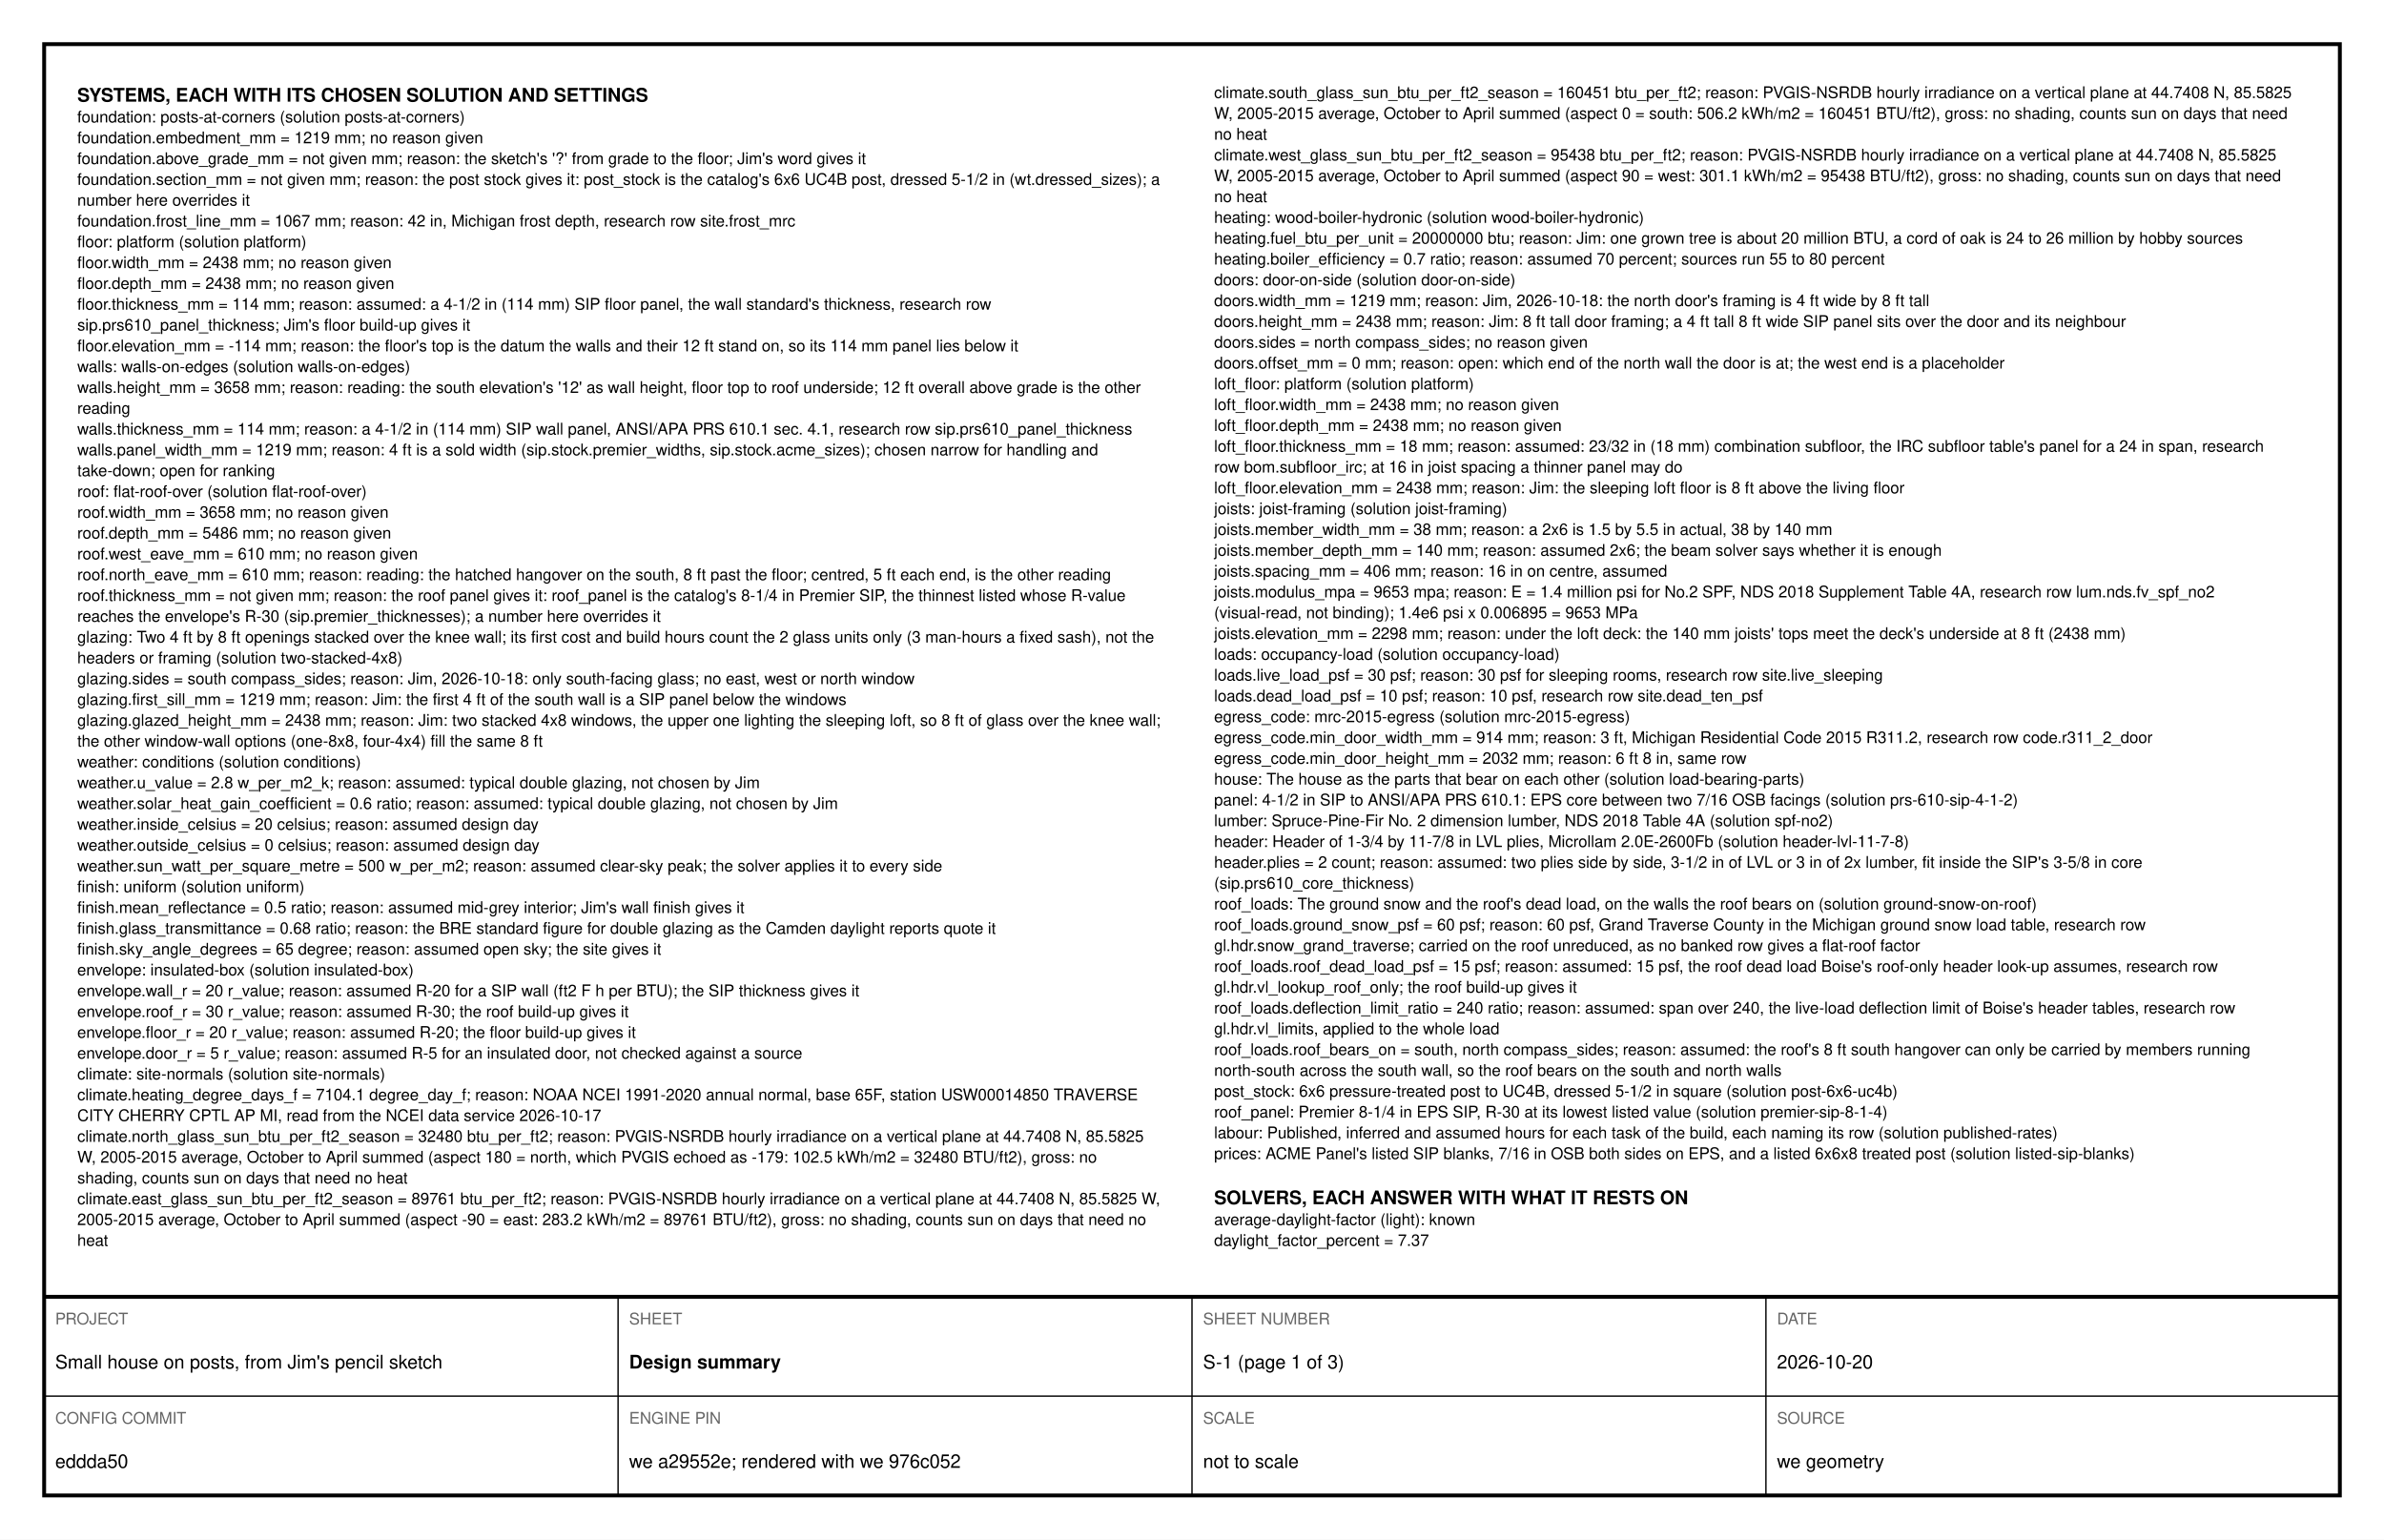
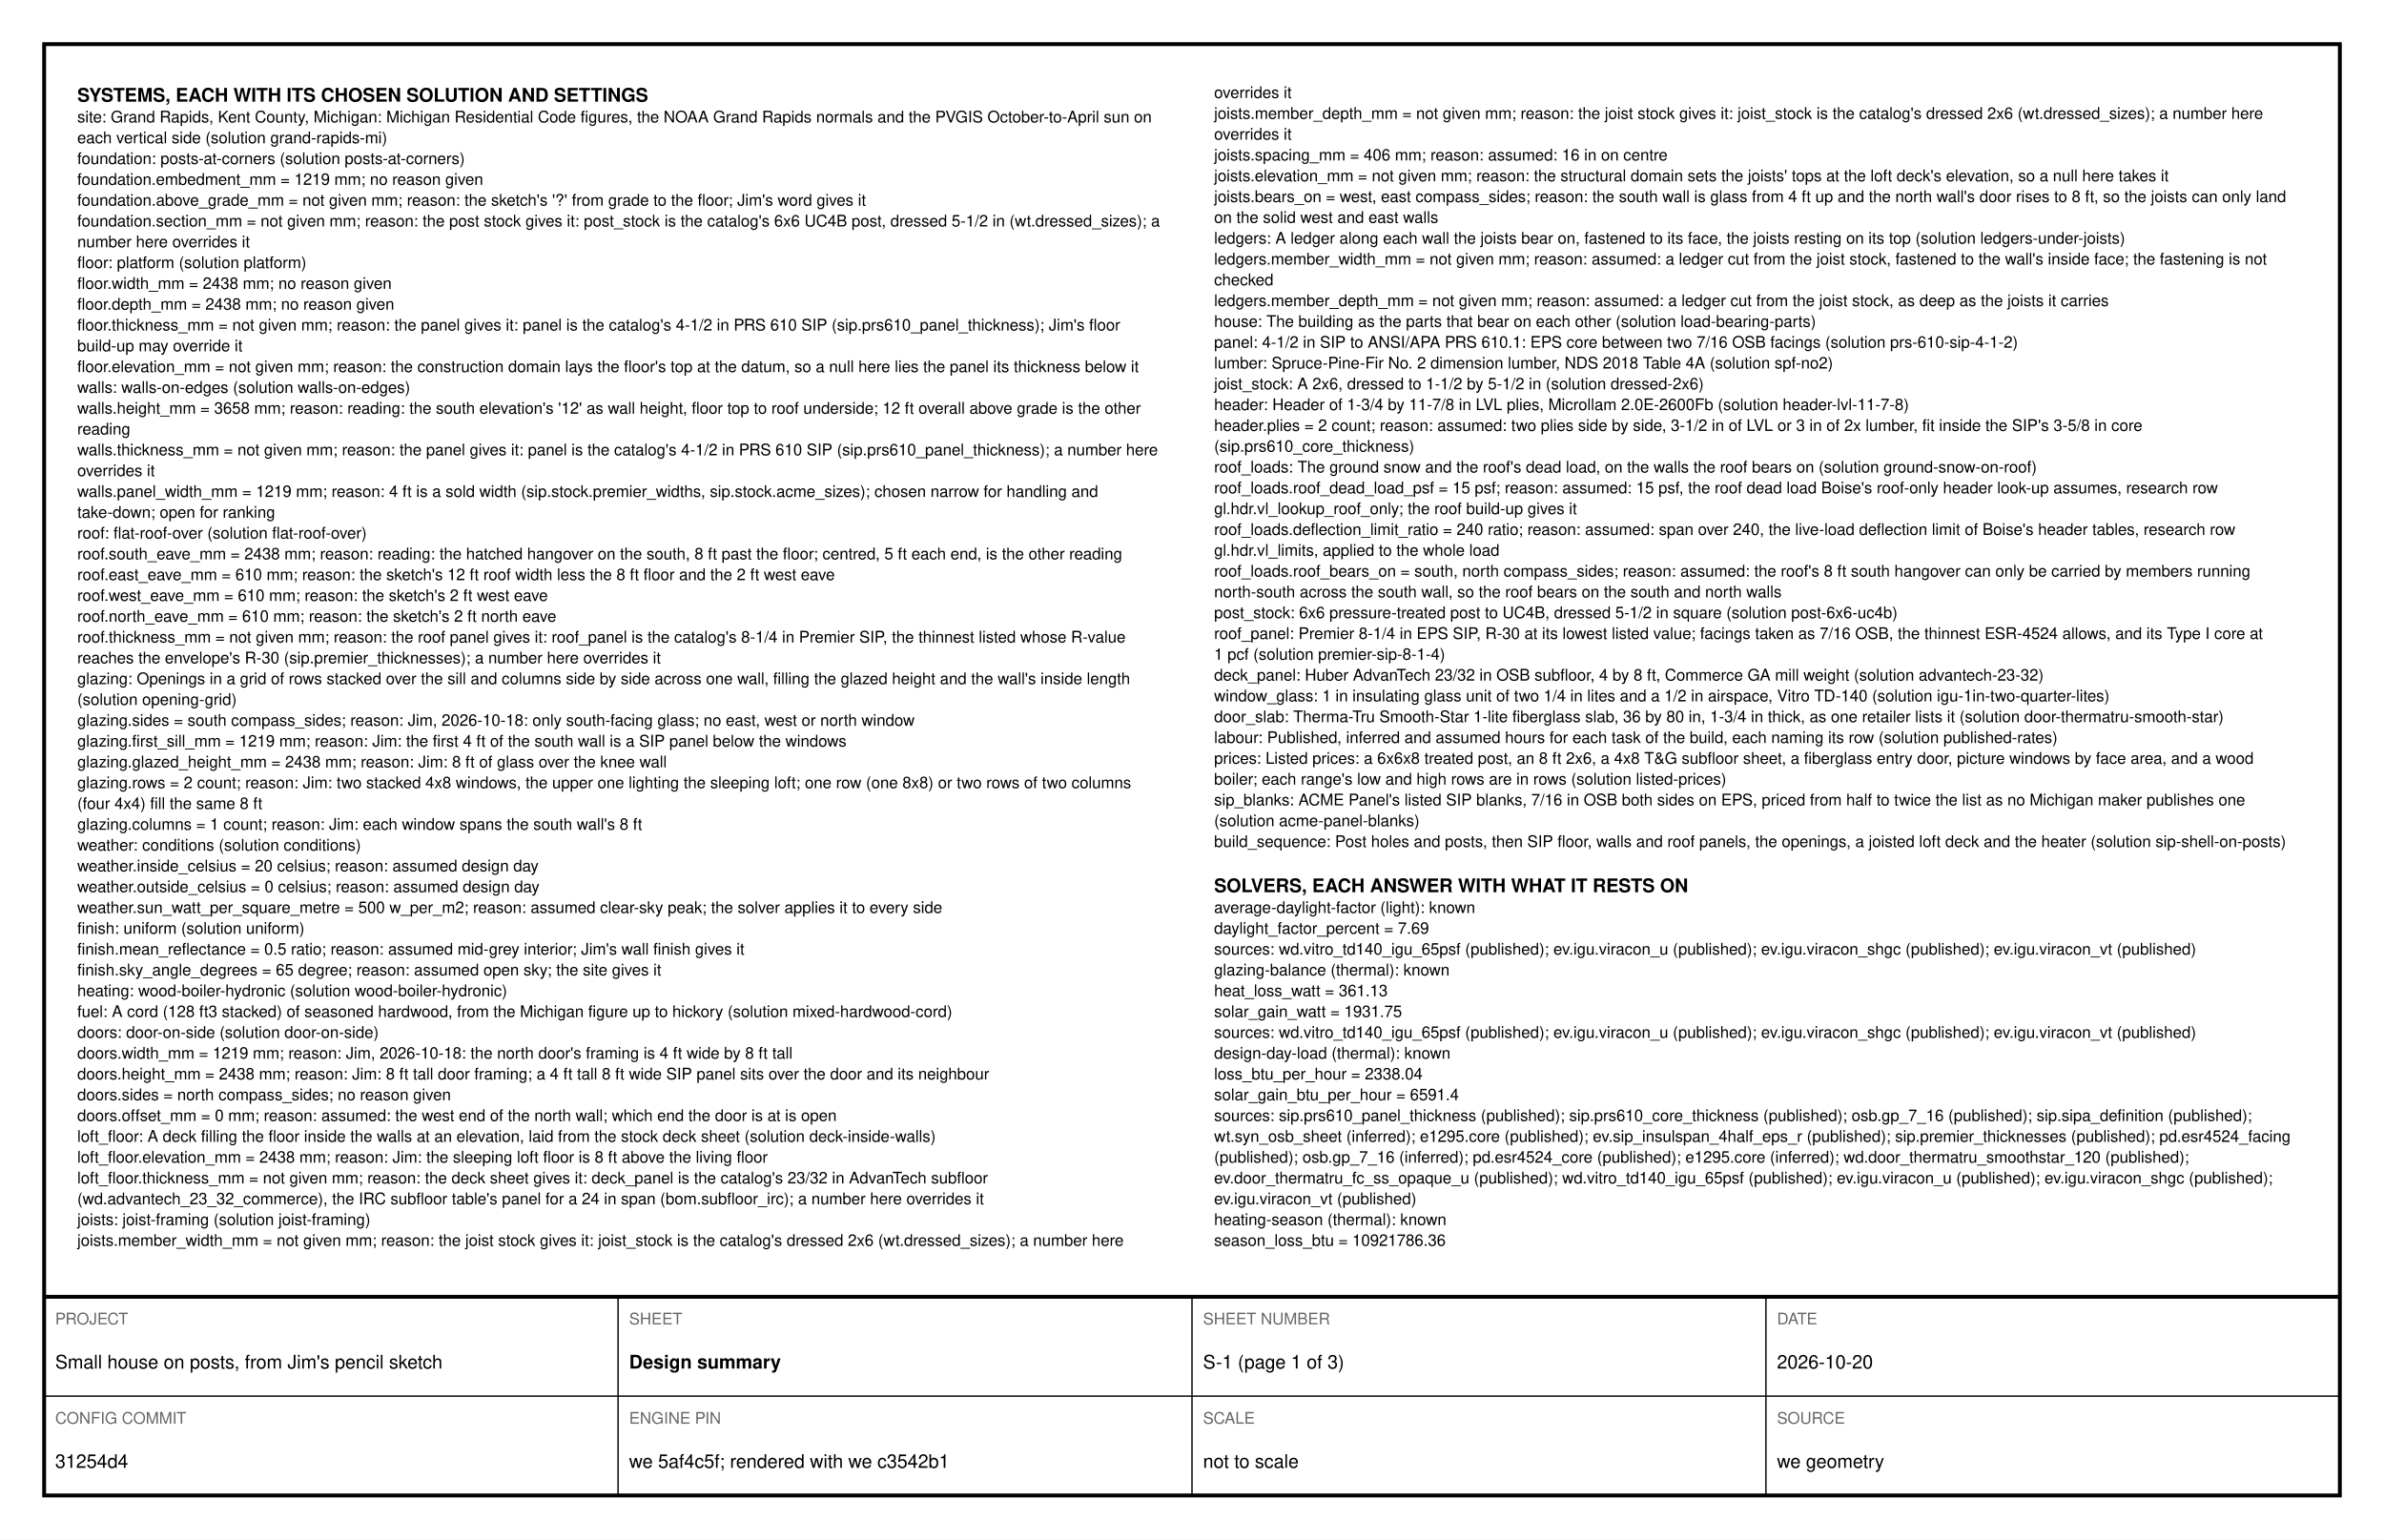
<svg xmlns="http://www.w3.org/2000/svg" width="432.000mm" height="279.000mm" viewBox="0 0 432.000 279.000" font-family="Helvetica, Arial, sans-serif">
  <rect width="432.000" height="279.000" fill="#ffffff" />
  <rect x="8.000" y="8.000" width="416.000" height="263.000" fill="none" stroke="#000000" stroke-width="0.700" />
  <text x="14.000" y="18.420" font-size="3.400" text-anchor="start" fill="#000000" font-weight="bold">SYSTEMS, EACH WITH ITS CHOSEN SOLUTION AND SETTINGS</text>
-   <text x="14.000" y="22.190" font-size="2.900" text-anchor="start" fill="#000000">foundation: posts-at-corners (solution posts-at-corners)</text>
-   <text x="14.000" y="25.960" font-size="2.900" text-anchor="start" fill="#000000">foundation.embedment_mm = 1219 mm; no reason given</text>
-   <text x="14.000" y="29.730" font-size="2.900" text-anchor="start" fill="#000000">foundation.above_grade_mm = not given mm; reason: the sketch's '?' from grade to the floor; Jim's word gives it</text>
-   <text x="14.000" y="33.500" font-size="2.900" text-anchor="start" fill="#000000">foundation.section_mm = not given mm; reason: the post stock gives it: post_stock is the catalog's 6x6 UC4B post, dressed 5-1/2 in (wt.dressed_sizes); a</text>
-   <text x="14.000" y="37.270" font-size="2.900" text-anchor="start" fill="#000000">      number here overrides it</text>
-   <text x="14.000" y="41.040" font-size="2.900" text-anchor="start" fill="#000000">foundation.frost_line_mm = 1067 mm; reason: 42 in, Michigan frost depth, research row site.frost_mrc</text>
-   <text x="14.000" y="44.810" font-size="2.900" text-anchor="start" fill="#000000">floor: platform (solution platform)</text>
-   <text x="14.000" y="48.580" font-size="2.900" text-anchor="start" fill="#000000">floor.width_mm = 2438 mm; no reason given</text>
-   <text x="14.000" y="52.350" font-size="2.900" text-anchor="start" fill="#000000">floor.depth_mm = 2438 mm; no reason given</text>
-   <text x="14.000" y="56.120" font-size="2.900" text-anchor="start" fill="#000000">floor.thickness_mm = 114 mm; reason: assumed: a 4-1/2 in (114 mm) SIP floor panel, the wall standard's thickness, research row</text>
-   <text x="14.000" y="59.890" font-size="2.900" text-anchor="start" fill="#000000">      sip.prs610_panel_thickness; Jim's floor build-up gives it</text>
-   <text x="14.000" y="63.660" font-size="2.900" text-anchor="start" fill="#000000">floor.elevation_mm = -114 mm; reason: the floor's top is the datum the walls and their 12 ft stand on, so its 114 mm panel lies below it</text>
-   <text x="14.000" y="67.430" font-size="2.900" text-anchor="start" fill="#000000">walls: walls-on-edges (solution walls-on-edges)</text>
-   <text x="14.000" y="71.200" font-size="2.900" text-anchor="start" fill="#000000">walls.height_mm = 3658 mm; reason: reading: the south elevation's '12' as wall height, floor top to roof underside; 12 ft overall above grade is the other</text>
-   <text x="14.000" y="74.970" font-size="2.900" text-anchor="start" fill="#000000">      reading</text>
-   <text x="14.000" y="78.740" font-size="2.900" text-anchor="start" fill="#000000">walls.thickness_mm = 114 mm; reason: a 4-1/2 in (114 mm) SIP wall panel, ANSI/APA PRS 610.1 sec. 4.1, research row sip.prs610_panel_thickness</text>
-   <text x="14.000" y="82.510" font-size="2.900" text-anchor="start" fill="#000000">walls.panel_width_mm = 1219 mm; reason: 4 ft is a sold width (sip.stock.premier_widths, sip.stock.acme_sizes); chosen narrow for handling and</text>
-   <text x="14.000" y="86.280" font-size="2.900" text-anchor="start" fill="#000000">      take-down; open for ranking</text>
-   <text x="14.000" y="90.050" font-size="2.900" text-anchor="start" fill="#000000">roof: flat-roof-over (solution flat-roof-over)</text>
-   <text x="14.000" y="93.820" font-size="2.900" text-anchor="start" fill="#000000">roof.width_mm = 3658 mm; no reason given</text>
-   <text x="14.000" y="97.590" font-size="2.900" text-anchor="start" fill="#000000">roof.depth_mm = 5486 mm; no reason given</text>
-   <text x="14.000" y="101.360" font-size="2.900" text-anchor="start" fill="#000000">roof.west_eave_mm = 610 mm; no reason given</text>
-   <text x="14.000" y="105.130" font-size="2.900" text-anchor="start" fill="#000000">roof.north_eave_mm = 610 mm; reason: reading: the hatched hangover on the south, 8 ft past the floor; centred, 5 ft each end, is the other reading</text>
-   <text x="14.000" y="108.900" font-size="2.900" text-anchor="start" fill="#000000">roof.thickness_mm = not given mm; reason: the roof panel gives it: roof_panel is the catalog's 8-1/4 in Premier SIP, the thinnest listed whose R-value</text>
-   <text x="14.000" y="112.670" font-size="2.900" text-anchor="start" fill="#000000">      reaches the envelope's R-30 (sip.premier_thicknesses); a number here overrides it</text>
-   <text x="14.000" y="116.440" font-size="2.900" text-anchor="start" fill="#000000">glazing: Two 4 ft by 8 ft openings stacked over the knee wall; its first cost and build hours count the 2 glass units only (3 man-hours a fixed sash), not the</text>
-   <text x="14.000" y="120.210" font-size="2.900" text-anchor="start" fill="#000000">      headers or framing (solution two-stacked-4x8)</text>
-   <text x="14.000" y="123.980" font-size="2.900" text-anchor="start" fill="#000000">glazing.sides = south compass_sides; reason: Jim, 2026-10-18: only south-facing glass; no east, west or north window</text>
-   <text x="14.000" y="127.750" font-size="2.900" text-anchor="start" fill="#000000">glazing.first_sill_mm = 1219 mm; reason: Jim: the first 4 ft of the south wall is a SIP panel below the windows</text>
-   <text x="14.000" y="131.520" font-size="2.900" text-anchor="start" fill="#000000">glazing.glazed_height_mm = 2438 mm; reason: Jim: two stacked 4x8 windows, the upper one lighting the sleeping loft, so 8 ft of glass over the knee wall;</text>
-   <text x="14.000" y="135.290" font-size="2.900" text-anchor="start" fill="#000000">      the other window-wall options (one-8x8, four-4x4) fill the same 8 ft</text>
-   <text x="14.000" y="139.060" font-size="2.900" text-anchor="start" fill="#000000">weather: conditions (solution conditions)</text>
-   <text x="14.000" y="142.830" font-size="2.900" text-anchor="start" fill="#000000">weather.u_value = 2.8 w_per_m2_k; reason: assumed: typical double glazing, not chosen by Jim</text>
-   <text x="14.000" y="146.600" font-size="2.900" text-anchor="start" fill="#000000">weather.solar_heat_gain_coefficient = 0.6 ratio; reason: assumed: typical double glazing, not chosen by Jim</text>
-   <text x="14.000" y="150.370" font-size="2.900" text-anchor="start" fill="#000000">weather.inside_celsius = 20 celsius; reason: assumed design day</text>
-   <text x="14.000" y="154.140" font-size="2.900" text-anchor="start" fill="#000000">weather.outside_celsius = 0 celsius; reason: assumed design day</text>
-   <text x="14.000" y="157.910" font-size="2.900" text-anchor="start" fill="#000000">weather.sun_watt_per_square_metre = 500 w_per_m2; reason: assumed clear-sky peak; the solver applies it to every side</text>
-   <text x="14.000" y="161.680" font-size="2.900" text-anchor="start" fill="#000000">finish: uniform (solution uniform)</text>
-   <text x="14.000" y="165.450" font-size="2.900" text-anchor="start" fill="#000000">finish.mean_reflectance = 0.5 ratio; reason: assumed mid-grey interior; Jim's wall finish gives it</text>
-   <text x="14.000" y="169.220" font-size="2.900" text-anchor="start" fill="#000000">finish.glass_transmittance = 0.68 ratio; reason: the BRE standard figure for double glazing as the Camden daylight reports quote it</text>
-   <text x="14.000" y="172.990" font-size="2.900" text-anchor="start" fill="#000000">finish.sky_angle_degrees = 65 degree; reason: assumed open sky; the site gives it</text>
-   <text x="14.000" y="176.760" font-size="2.900" text-anchor="start" fill="#000000">envelope: insulated-box (solution insulated-box)</text>
-   <text x="14.000" y="180.530" font-size="2.900" text-anchor="start" fill="#000000">envelope.wall_r = 20 r_value; reason: assumed R-20 for a SIP wall (ft2 F h per BTU); the SIP thickness gives it</text>
-   <text x="14.000" y="184.300" font-size="2.900" text-anchor="start" fill="#000000">envelope.roof_r = 30 r_value; reason: assumed R-30; the roof build-up gives it</text>
-   <text x="14.000" y="188.070" font-size="2.900" text-anchor="start" fill="#000000">envelope.floor_r = 20 r_value; reason: assumed R-20; the floor build-up gives it</text>
-   <text x="14.000" y="191.840" font-size="2.900" text-anchor="start" fill="#000000">envelope.door_r = 5 r_value; reason: assumed R-5 for an insulated door, not checked against a source</text>
-   <text x="14.000" y="195.610" font-size="2.900" text-anchor="start" fill="#000000">climate: site-normals (solution site-normals)</text>
-   <text x="14.000" y="199.380" font-size="2.900" text-anchor="start" fill="#000000">climate.heating_degree_days_f = 7104.1 degree_day_f; reason: NOAA NCEI 1991-2020 annual normal, base 65F, station USW00014850 TRAVERSE</text>
-   <text x="14.000" y="203.150" font-size="2.900" text-anchor="start" fill="#000000">      CITY CHERRY CPTL AP MI, read from the NCEI data service 2026-10-17</text>
-   <text x="14.000" y="206.920" font-size="2.900" text-anchor="start" fill="#000000">climate.north_glass_sun_btu_per_ft2_season = 32480 btu_per_ft2; reason: PVGIS-NSRDB hourly irradiance on a vertical plane at 44.7408 N, 85.5825</text>
-   <text x="14.000" y="210.690" font-size="2.900" text-anchor="start" fill="#000000">      W, 2005-2015 average, October to April summed (aspect 180 = north, which PVGIS echoed as -179: 102.5 kWh/m2 = 32480 BTU/ft2), gross: no</text>
-   <text x="14.000" y="214.460" font-size="2.900" text-anchor="start" fill="#000000">      shading, counts sun on days that need no heat</text>
-   <text x="14.000" y="218.230" font-size="2.900" text-anchor="start" fill="#000000">climate.east_glass_sun_btu_per_ft2_season = 89761 btu_per_ft2; reason: PVGIS-NSRDB hourly irradiance on a vertical plane at 44.7408 N, 85.5825 W,</text>
-   <text x="14.000" y="222.000" font-size="2.900" text-anchor="start" fill="#000000">      2005-2015 average, October to April summed (aspect -90 = east: 283.2 kWh/m2 = 89761 BTU/ft2), gross: no shading, counts sun on days that need no</text>
-   <text x="14.000" y="225.770" font-size="2.900" text-anchor="start" fill="#000000">      heat</text>
-   <text x="220.000" y="17.770" font-size="2.900" text-anchor="start" fill="#000000">climate.south_glass_sun_btu_per_ft2_season = 160451 btu_per_ft2; reason: PVGIS-NSRDB hourly irradiance on a vertical plane at 44.7408 N, 85.5825</text>
-   <text x="220.000" y="21.540" font-size="2.900" text-anchor="start" fill="#000000">      W, 2005-2015 average, October to April summed (aspect 0 = south: 506.2 kWh/m2 = 160451 BTU/ft2), gross: no shading, counts sun on days that need</text>
-   <text x="220.000" y="25.310" font-size="2.900" text-anchor="start" fill="#000000">      no heat</text>
-   <text x="220.000" y="29.080" font-size="2.900" text-anchor="start" fill="#000000">climate.west_glass_sun_btu_per_ft2_season = 95438 btu_per_ft2; reason: PVGIS-NSRDB hourly irradiance on a vertical plane at 44.7408 N, 85.5825</text>
-   <text x="220.000" y="32.850" font-size="2.900" text-anchor="start" fill="#000000">      W, 2005-2015 average, October to April summed (aspect 90 = west: 301.1 kWh/m2 = 95438 BTU/ft2), gross: no shading, counts sun on days that need</text>
-   <text x="220.000" y="36.620" font-size="2.900" text-anchor="start" fill="#000000">      no heat</text>
-   <text x="220.000" y="40.390" font-size="2.900" text-anchor="start" fill="#000000">heating: wood-boiler-hydronic (solution wood-boiler-hydronic)</text>
-   <text x="220.000" y="44.160" font-size="2.900" text-anchor="start" fill="#000000">heating.fuel_btu_per_unit = 20000000 btu; reason: Jim: one grown tree is about 20 million BTU, a cord of oak is 24 to 26 million by hobby sources</text>
-   <text x="220.000" y="47.930" font-size="2.900" text-anchor="start" fill="#000000">heating.boiler_efficiency = 0.7 ratio; reason: assumed 70 percent; sources run 55 to 80 percent</text>
-   <text x="220.000" y="51.700" font-size="2.900" text-anchor="start" fill="#000000">doors: door-on-side (solution door-on-side)</text>
-   <text x="220.000" y="55.470" font-size="2.900" text-anchor="start" fill="#000000">doors.width_mm = 1219 mm; reason: Jim, 2026-10-18: the north door's framing is 4 ft wide by 8 ft tall</text>
-   <text x="220.000" y="59.240" font-size="2.900" text-anchor="start" fill="#000000">doors.height_mm = 2438 mm; reason: Jim: 8 ft tall door framing; a 4 ft tall 8 ft wide SIP panel sits over the door and its neighbour</text>
-   <text x="220.000" y="63.010" font-size="2.900" text-anchor="start" fill="#000000">doors.sides = north compass_sides; no reason given</text>
-   <text x="220.000" y="66.780" font-size="2.900" text-anchor="start" fill="#000000">doors.offset_mm = 0 mm; reason: open: which end of the north wall the door is at; the west end is a placeholder</text>
-   <text x="220.000" y="70.550" font-size="2.900" text-anchor="start" fill="#000000">loft_floor: platform (solution platform)</text>
-   <text x="220.000" y="74.320" font-size="2.900" text-anchor="start" fill="#000000">loft_floor.width_mm = 2438 mm; no reason given</text>
-   <text x="220.000" y="78.090" font-size="2.900" text-anchor="start" fill="#000000">loft_floor.depth_mm = 2438 mm; no reason given</text>
-   <text x="220.000" y="81.860" font-size="2.900" text-anchor="start" fill="#000000">loft_floor.thickness_mm = 18 mm; reason: assumed: 23/32 in (18 mm) combination subfloor, the IRC subfloor table's panel for a 24 in span, research</text>
-   <text x="220.000" y="85.630" font-size="2.900" text-anchor="start" fill="#000000">      row bom.subfloor_irc; at 16 in joist spacing a thinner panel may do</text>
-   <text x="220.000" y="89.400" font-size="2.900" text-anchor="start" fill="#000000">loft_floor.elevation_mm = 2438 mm; reason: Jim: the sleeping loft floor is 8 ft above the living floor</text>
-   <text x="220.000" y="93.170" font-size="2.900" text-anchor="start" fill="#000000">joists: joist-framing (solution joist-framing)</text>
-   <text x="220.000" y="96.940" font-size="2.900" text-anchor="start" fill="#000000">joists.member_width_mm = 38 mm; reason: a 2x6 is 1.5 by 5.5 in actual, 38 by 140 mm</text>
-   <text x="220.000" y="100.710" font-size="2.900" text-anchor="start" fill="#000000">joists.member_depth_mm = 140 mm; reason: assumed 2x6; the beam solver says whether it is enough</text>
-   <text x="220.000" y="104.480" font-size="2.900" text-anchor="start" fill="#000000">joists.spacing_mm = 406 mm; reason: 16 in on centre, assumed</text>
-   <text x="220.000" y="108.250" font-size="2.900" text-anchor="start" fill="#000000">joists.modulus_mpa = 9653 mpa; reason: E = 1.4 million psi for No.2 SPF, NDS 2018 Supplement Table 4A, research row lum.nds.fv_spf_no2</text>
-   <text x="220.000" y="112.020" font-size="2.900" text-anchor="start" fill="#000000">      (visual-read, not binding); 1.4e6 psi x 0.006895 = 9653 MPa</text>
-   <text x="220.000" y="115.790" font-size="2.900" text-anchor="start" fill="#000000">joists.elevation_mm = 2298 mm; reason: under the loft deck: the 140 mm joists' tops meet the deck's underside at 8 ft (2438 mm)</text>
-   <text x="220.000" y="119.560" font-size="2.900" text-anchor="start" fill="#000000">loads: occupancy-load (solution occupancy-load)</text>
-   <text x="220.000" y="123.330" font-size="2.900" text-anchor="start" fill="#000000">loads.live_load_psf = 30 psf; reason: 30 psf for sleeping rooms, research row site.live_sleeping</text>
-   <text x="220.000" y="127.100" font-size="2.900" text-anchor="start" fill="#000000">loads.dead_load_psf = 10 psf; reason: 10 psf, research row site.dead_ten_psf</text>
-   <text x="220.000" y="130.870" font-size="2.900" text-anchor="start" fill="#000000">egress_code: mrc-2015-egress (solution mrc-2015-egress)</text>
-   <text x="220.000" y="134.640" font-size="2.900" text-anchor="start" fill="#000000">egress_code.min_door_width_mm = 914 mm; reason: 3 ft, Michigan Residential Code 2015 R311.2, research row code.r311_2_door</text>
-   <text x="220.000" y="138.410" font-size="2.900" text-anchor="start" fill="#000000">egress_code.min_door_height_mm = 2032 mm; reason: 6 ft 8 in, same row</text>
-   <text x="220.000" y="142.180" font-size="2.900" text-anchor="start" fill="#000000">house: The house as the parts that bear on each other (solution load-bearing-parts)</text>
-   <text x="220.000" y="145.950" font-size="2.900" text-anchor="start" fill="#000000">panel: 4-1/2 in SIP to ANSI/APA PRS 610.1: EPS core between two 7/16 OSB facings (solution prs-610-sip-4-1-2)</text>
-   <text x="220.000" y="149.720" font-size="2.900" text-anchor="start" fill="#000000">lumber: Spruce-Pine-Fir No. 2 dimension lumber, NDS 2018 Table 4A (solution spf-no2)</text>
-   <text x="220.000" y="153.490" font-size="2.900" text-anchor="start" fill="#000000">header: Header of 1-3/4 by 11-7/8 in LVL plies, Microllam 2.0E-2600Fb (solution header-lvl-11-7-8)</text>
-   <text x="220.000" y="157.260" font-size="2.900" text-anchor="start" fill="#000000">header.plies = 2 count; reason: assumed: two plies side by side, 3-1/2 in of LVL or 3 in of 2x lumber, fit inside the SIP's 3-5/8 in core</text>
-   <text x="220.000" y="161.030" font-size="2.900" text-anchor="start" fill="#000000">      (sip.prs610_core_thickness)</text>
-   <text x="220.000" y="164.800" font-size="2.900" text-anchor="start" fill="#000000">roof_loads: The ground snow and the roof's dead load, on the walls the roof bears on (solution ground-snow-on-roof)</text>
-   <text x="220.000" y="168.570" font-size="2.900" text-anchor="start" fill="#000000">roof_loads.ground_snow_psf = 60 psf; reason: 60 psf, Grand Traverse County in the Michigan ground snow load table, research row</text>
-   <text x="220.000" y="172.340" font-size="2.900" text-anchor="start" fill="#000000">      gl.hdr.snow_grand_traverse; carried on the roof unreduced, as no banked row gives a flat-roof factor</text>
-   <text x="220.000" y="176.110" font-size="2.900" text-anchor="start" fill="#000000">roof_loads.roof_dead_load_psf = 15 psf; reason: assumed: 15 psf, the roof dead load Boise's roof-only header look-up assumes, research row</text>
-   <text x="220.000" y="179.880" font-size="2.900" text-anchor="start" fill="#000000">      gl.hdr.vl_lookup_roof_only; the roof build-up gives it</text>
-   <text x="220.000" y="183.650" font-size="2.900" text-anchor="start" fill="#000000">roof_loads.deflection_limit_ratio = 240 ratio; reason: assumed: span over 240, the live-load deflection limit of Boise's header tables, research row</text>
-   <text x="220.000" y="187.420" font-size="2.900" text-anchor="start" fill="#000000">      gl.hdr.vl_limits, applied to the whole load</text>
-   <text x="220.000" y="191.190" font-size="2.900" text-anchor="start" fill="#000000">roof_loads.roof_bears_on = south, north compass_sides; reason: assumed: the roof's 8 ft south hangover can only be carried by members running</text>
-   <text x="220.000" y="194.960" font-size="2.900" text-anchor="start" fill="#000000">      north-south across the south wall, so the roof bears on the south and north walls</text>
-   <text x="220.000" y="198.730" font-size="2.900" text-anchor="start" fill="#000000">post_stock: 6x6 pressure-treated post to UC4B, dressed 5-1/2 in square (solution post-6x6-uc4b)</text>
-   <text x="220.000" y="202.500" font-size="2.900" text-anchor="start" fill="#000000">roof_panel: Premier 8-1/4 in EPS SIP, R-30 at its lowest listed value (solution premier-sip-8-1-4)</text>
-   <text x="220.000" y="206.270" font-size="2.900" text-anchor="start" fill="#000000">labour: Published, inferred and assumed hours for each task of the build, each naming its row (solution published-rates)</text>
-   <text x="220.000" y="210.040" font-size="2.900" text-anchor="start" fill="#000000">prices: ACME Panel's listed SIP blanks, 7/16 in OSB both sides on EPS, and a listed 6x6x8 treated post (solution listed-sip-blanks)</text>
-   <text x="220.000" y="213.810" font-size="2.900" text-anchor="start" fill="#000000" />
-   <text x="220.000" y="218.230" font-size="3.400" text-anchor="start" fill="#000000" font-weight="bold">SOLVERS, EACH ANSWER WITH WHAT IT RESTS ON</text>
-   <text x="220.000" y="222.000" font-size="2.900" text-anchor="start" fill="#000000">average-daylight-factor (light): known</text>
-   <text x="220.000" y="225.770" font-size="2.900" text-anchor="start" fill="#000000">daylight_factor_percent = 7.37</text>
+   <text x="14.000" y="22.190" font-size="2.900" text-anchor="start" fill="#000000">site: Grand Rapids, Kent County, Michigan: Michigan Residential Code figures, the NOAA Grand Rapids normals and the PVGIS October-to-April sun on</text>
+   <text x="14.000" y="25.960" font-size="2.900" text-anchor="start" fill="#000000">      each vertical side (solution grand-rapids-mi)</text>
+   <text x="14.000" y="29.730" font-size="2.900" text-anchor="start" fill="#000000">foundation: posts-at-corners (solution posts-at-corners)</text>
+   <text x="14.000" y="33.500" font-size="2.900" text-anchor="start" fill="#000000">foundation.embedment_mm = 1219 mm; no reason given</text>
+   <text x="14.000" y="37.270" font-size="2.900" text-anchor="start" fill="#000000">foundation.above_grade_mm = not given mm; reason: the sketch's '?' from grade to the floor; Jim's word gives it</text>
+   <text x="14.000" y="41.040" font-size="2.900" text-anchor="start" fill="#000000">foundation.section_mm = not given mm; reason: the post stock gives it: post_stock is the catalog's 6x6 UC4B post, dressed 5-1/2 in (wt.dressed_sizes); a</text>
+   <text x="14.000" y="44.810" font-size="2.900" text-anchor="start" fill="#000000">      number here overrides it</text>
+   <text x="14.000" y="48.580" font-size="2.900" text-anchor="start" fill="#000000">floor: platform (solution platform)</text>
+   <text x="14.000" y="52.350" font-size="2.900" text-anchor="start" fill="#000000">floor.width_mm = 2438 mm; no reason given</text>
+   <text x="14.000" y="56.120" font-size="2.900" text-anchor="start" fill="#000000">floor.depth_mm = 2438 mm; no reason given</text>
+   <text x="14.000" y="59.890" font-size="2.900" text-anchor="start" fill="#000000">floor.thickness_mm = not given mm; reason: the panel gives it: panel is the catalog's 4-1/2 in PRS 610 SIP (sip.prs610_panel_thickness); Jim's floor</text>
+   <text x="14.000" y="63.660" font-size="2.900" text-anchor="start" fill="#000000">      build-up may override it</text>
+   <text x="14.000" y="67.430" font-size="2.900" text-anchor="start" fill="#000000">floor.elevation_mm = not given mm; reason: the construction domain lays the floor's top at the datum, so a null here lies the panel its thickness below it</text>
+   <text x="14.000" y="71.200" font-size="2.900" text-anchor="start" fill="#000000">walls: walls-on-edges (solution walls-on-edges)</text>
+   <text x="14.000" y="74.970" font-size="2.900" text-anchor="start" fill="#000000">walls.height_mm = 3658 mm; reason: reading: the south elevation's '12' as wall height, floor top to roof underside; 12 ft overall above grade is the other</text>
+   <text x="14.000" y="78.740" font-size="2.900" text-anchor="start" fill="#000000">      reading</text>
+   <text x="14.000" y="82.510" font-size="2.900" text-anchor="start" fill="#000000">walls.thickness_mm = not given mm; reason: the panel gives it: panel is the catalog's 4-1/2 in PRS 610 SIP (sip.prs610_panel_thickness); a number here</text>
+   <text x="14.000" y="86.280" font-size="2.900" text-anchor="start" fill="#000000">      overrides it</text>
+   <text x="14.000" y="90.050" font-size="2.900" text-anchor="start" fill="#000000">walls.panel_width_mm = 1219 mm; reason: 4 ft is a sold width (sip.stock.premier_widths, sip.stock.acme_sizes); chosen narrow for handling and</text>
+   <text x="14.000" y="93.820" font-size="2.900" text-anchor="start" fill="#000000">      take-down; open for ranking</text>
+   <text x="14.000" y="97.590" font-size="2.900" text-anchor="start" fill="#000000">roof: flat-roof-over (solution flat-roof-over)</text>
+   <text x="14.000" y="101.360" font-size="2.900" text-anchor="start" fill="#000000">roof.south_eave_mm = 2438 mm; reason: reading: the hatched hangover on the south, 8 ft past the floor; centred, 5 ft each end, is the other reading</text>
+   <text x="14.000" y="105.130" font-size="2.900" text-anchor="start" fill="#000000">roof.east_eave_mm = 610 mm; reason: the sketch's 12 ft roof width less the 8 ft floor and the 2 ft west eave</text>
+   <text x="14.000" y="108.900" font-size="2.900" text-anchor="start" fill="#000000">roof.west_eave_mm = 610 mm; reason: the sketch's 2 ft west eave</text>
+   <text x="14.000" y="112.670" font-size="2.900" text-anchor="start" fill="#000000">roof.north_eave_mm = 610 mm; reason: the sketch's 2 ft north eave</text>
+   <text x="14.000" y="116.440" font-size="2.900" text-anchor="start" fill="#000000">roof.thickness_mm = not given mm; reason: the roof panel gives it: roof_panel is the catalog's 8-1/4 in Premier SIP, the thinnest listed whose R-value</text>
+   <text x="14.000" y="120.210" font-size="2.900" text-anchor="start" fill="#000000">      reaches the envelope's R-30 (sip.premier_thicknesses); a number here overrides it</text>
+   <text x="14.000" y="123.980" font-size="2.900" text-anchor="start" fill="#000000">glazing: Openings in a grid of rows stacked over the sill and columns side by side across one wall, filling the glazed height and the wall's inside length</text>
+   <text x="14.000" y="127.750" font-size="2.900" text-anchor="start" fill="#000000">      (solution opening-grid)</text>
+   <text x="14.000" y="131.520" font-size="2.900" text-anchor="start" fill="#000000">glazing.sides = south compass_sides; reason: Jim, 2026-10-18: only south-facing glass; no east, west or north window</text>
+   <text x="14.000" y="135.290" font-size="2.900" text-anchor="start" fill="#000000">glazing.first_sill_mm = 1219 mm; reason: Jim: the first 4 ft of the south wall is a SIP panel below the windows</text>
+   <text x="14.000" y="139.060" font-size="2.900" text-anchor="start" fill="#000000">glazing.glazed_height_mm = 2438 mm; reason: Jim: 8 ft of glass over the knee wall</text>
+   <text x="14.000" y="142.830" font-size="2.900" text-anchor="start" fill="#000000">glazing.rows = 2 count; reason: Jim: two stacked 4x8 windows, the upper one lighting the sleeping loft; one row (one 8x8) or two rows of two columns</text>
+   <text x="14.000" y="146.600" font-size="2.900" text-anchor="start" fill="#000000">      (four 4x4) fill the same 8 ft</text>
+   <text x="14.000" y="150.370" font-size="2.900" text-anchor="start" fill="#000000">glazing.columns = 1 count; reason: Jim: each window spans the south wall's 8 ft</text>
+   <text x="14.000" y="154.140" font-size="2.900" text-anchor="start" fill="#000000">weather: conditions (solution conditions)</text>
+   <text x="14.000" y="157.910" font-size="2.900" text-anchor="start" fill="#000000">weather.inside_celsius = 20 celsius; reason: assumed design day</text>
+   <text x="14.000" y="161.680" font-size="2.900" text-anchor="start" fill="#000000">weather.outside_celsius = 0 celsius; reason: assumed design day</text>
+   <text x="14.000" y="165.450" font-size="2.900" text-anchor="start" fill="#000000">weather.sun_watt_per_square_metre = 500 w_per_m2; reason: assumed clear-sky peak; the solver applies it to every side</text>
+   <text x="14.000" y="169.220" font-size="2.900" text-anchor="start" fill="#000000">finish: uniform (solution uniform)</text>
+   <text x="14.000" y="172.990" font-size="2.900" text-anchor="start" fill="#000000">finish.mean_reflectance = 0.5 ratio; reason: assumed mid-grey interior; Jim's wall finish gives it</text>
+   <text x="14.000" y="176.760" font-size="2.900" text-anchor="start" fill="#000000">finish.sky_angle_degrees = 65 degree; reason: assumed open sky; the site gives it</text>
+   <text x="14.000" y="180.530" font-size="2.900" text-anchor="start" fill="#000000">heating: wood-boiler-hydronic (solution wood-boiler-hydronic)</text>
+   <text x="14.000" y="184.300" font-size="2.900" text-anchor="start" fill="#000000">fuel: A cord (128 ft3 stacked) of seasoned hardwood, from the Michigan figure up to hickory (solution mixed-hardwood-cord)</text>
+   <text x="14.000" y="188.070" font-size="2.900" text-anchor="start" fill="#000000">doors: door-on-side (solution door-on-side)</text>
+   <text x="14.000" y="191.840" font-size="2.900" text-anchor="start" fill="#000000">doors.width_mm = 1219 mm; reason: Jim, 2026-10-18: the north door's framing is 4 ft wide by 8 ft tall</text>
+   <text x="14.000" y="195.610" font-size="2.900" text-anchor="start" fill="#000000">doors.height_mm = 2438 mm; reason: Jim: 8 ft tall door framing; a 4 ft tall 8 ft wide SIP panel sits over the door and its neighbour</text>
+   <text x="14.000" y="199.380" font-size="2.900" text-anchor="start" fill="#000000">doors.sides = north compass_sides; no reason given</text>
+   <text x="14.000" y="203.150" font-size="2.900" text-anchor="start" fill="#000000">doors.offset_mm = 0 mm; reason: assumed: the west end of the north wall; which end the door is at is open</text>
+   <text x="14.000" y="206.920" font-size="2.900" text-anchor="start" fill="#000000">loft_floor: A deck filling the floor inside the walls at an elevation, laid from the stock deck sheet (solution deck-inside-walls)</text>
+   <text x="14.000" y="210.690" font-size="2.900" text-anchor="start" fill="#000000">loft_floor.elevation_mm = 2438 mm; reason: Jim: the sleeping loft floor is 8 ft above the living floor</text>
+   <text x="14.000" y="214.460" font-size="2.900" text-anchor="start" fill="#000000">loft_floor.thickness_mm = not given mm; reason: the deck sheet gives it: deck_panel is the catalog's 23/32 in AdvanTech subfloor</text>
+   <text x="14.000" y="218.230" font-size="2.900" text-anchor="start" fill="#000000">      (wd.advantech_23_32_commerce), the IRC subfloor table's panel for a 24 in span (bom.subfloor_irc); a number here overrides it</text>
+   <text x="14.000" y="222.000" font-size="2.900" text-anchor="start" fill="#000000">joists: joist-framing (solution joist-framing)</text>
+   <text x="14.000" y="225.770" font-size="2.900" text-anchor="start" fill="#000000">joists.member_width_mm = not given mm; reason: the joist stock gives it: joist_stock is the catalog's dressed 2x6 (wt.dressed_sizes); a number here</text>
+   <text x="220.000" y="17.770" font-size="2.900" text-anchor="start" fill="#000000">      overrides it</text>
+   <text x="220.000" y="21.540" font-size="2.900" text-anchor="start" fill="#000000">joists.member_depth_mm = not given mm; reason: the joist stock gives it: joist_stock is the catalog's dressed 2x6 (wt.dressed_sizes); a number here</text>
+   <text x="220.000" y="25.310" font-size="2.900" text-anchor="start" fill="#000000">      overrides it</text>
+   <text x="220.000" y="29.080" font-size="2.900" text-anchor="start" fill="#000000">joists.spacing_mm = 406 mm; reason: assumed: 16 in on centre</text>
+   <text x="220.000" y="32.850" font-size="2.900" text-anchor="start" fill="#000000">joists.elevation_mm = not given mm; reason: the structural domain sets the joists' tops at the loft deck's elevation, so a null here takes it</text>
+   <text x="220.000" y="36.620" font-size="2.900" text-anchor="start" fill="#000000">joists.bears_on = west, east compass_sides; reason: the south wall is glass from 4 ft up and the north wall's door rises to 8 ft, so the joists can only land</text>
+   <text x="220.000" y="40.390" font-size="2.900" text-anchor="start" fill="#000000">      on the solid west and east walls</text>
+   <text x="220.000" y="44.160" font-size="2.900" text-anchor="start" fill="#000000">ledgers: A ledger along each wall the joists bear on, fastened to its face, the joists resting on its top (solution ledgers-under-joists)</text>
+   <text x="220.000" y="47.930" font-size="2.900" text-anchor="start" fill="#000000">ledgers.member_width_mm = not given mm; reason: assumed: a ledger cut from the joist stock, fastened to the wall's inside face; the fastening is not</text>
+   <text x="220.000" y="51.700" font-size="2.900" text-anchor="start" fill="#000000">      checked</text>
+   <text x="220.000" y="55.470" font-size="2.900" text-anchor="start" fill="#000000">ledgers.member_depth_mm = not given mm; reason: assumed: a ledger cut from the joist stock, as deep as the joists it carries</text>
+   <text x="220.000" y="59.240" font-size="2.900" text-anchor="start" fill="#000000">house: The building as the parts that bear on each other (solution load-bearing-parts)</text>
+   <text x="220.000" y="63.010" font-size="2.900" text-anchor="start" fill="#000000">panel: 4-1/2 in SIP to ANSI/APA PRS 610.1: EPS core between two 7/16 OSB facings (solution prs-610-sip-4-1-2)</text>
+   <text x="220.000" y="66.780" font-size="2.900" text-anchor="start" fill="#000000">lumber: Spruce-Pine-Fir No. 2 dimension lumber, NDS 2018 Table 4A (solution spf-no2)</text>
+   <text x="220.000" y="70.550" font-size="2.900" text-anchor="start" fill="#000000">joist_stock: A 2x6, dressed to 1-1/2 by 5-1/2 in (solution dressed-2x6)</text>
+   <text x="220.000" y="74.320" font-size="2.900" text-anchor="start" fill="#000000">header: Header of 1-3/4 by 11-7/8 in LVL plies, Microllam 2.0E-2600Fb (solution header-lvl-11-7-8)</text>
+   <text x="220.000" y="78.090" font-size="2.900" text-anchor="start" fill="#000000">header.plies = 2 count; reason: assumed: two plies side by side, 3-1/2 in of LVL or 3 in of 2x lumber, fit inside the SIP's 3-5/8 in core</text>
+   <text x="220.000" y="81.860" font-size="2.900" text-anchor="start" fill="#000000">      (sip.prs610_core_thickness)</text>
+   <text x="220.000" y="85.630" font-size="2.900" text-anchor="start" fill="#000000">roof_loads: The ground snow and the roof's dead load, on the walls the roof bears on (solution ground-snow-on-roof)</text>
+   <text x="220.000" y="89.400" font-size="2.900" text-anchor="start" fill="#000000">roof_loads.roof_dead_load_psf = 15 psf; reason: assumed: 15 psf, the roof dead load Boise's roof-only header look-up assumes, research row</text>
+   <text x="220.000" y="93.170" font-size="2.900" text-anchor="start" fill="#000000">      gl.hdr.vl_lookup_roof_only; the roof build-up gives it</text>
+   <text x="220.000" y="96.940" font-size="2.900" text-anchor="start" fill="#000000">roof_loads.deflection_limit_ratio = 240 ratio; reason: assumed: span over 240, the live-load deflection limit of Boise's header tables, research row</text>
+   <text x="220.000" y="100.710" font-size="2.900" text-anchor="start" fill="#000000">      gl.hdr.vl_limits, applied to the whole load</text>
+   <text x="220.000" y="104.480" font-size="2.900" text-anchor="start" fill="#000000">roof_loads.roof_bears_on = south, north compass_sides; reason: assumed: the roof's 8 ft south hangover can only be carried by members running</text>
+   <text x="220.000" y="108.250" font-size="2.900" text-anchor="start" fill="#000000">      north-south across the south wall, so the roof bears on the south and north walls</text>
+   <text x="220.000" y="112.020" font-size="2.900" text-anchor="start" fill="#000000">post_stock: 6x6 pressure-treated post to UC4B, dressed 5-1/2 in square (solution post-6x6-uc4b)</text>
+   <text x="220.000" y="115.790" font-size="2.900" text-anchor="start" fill="#000000">roof_panel: Premier 8-1/4 in EPS SIP, R-30 at its lowest listed value; facings taken as 7/16 OSB, the thinnest ESR-4524 allows, and its Type I core at</text>
+   <text x="220.000" y="119.560" font-size="2.900" text-anchor="start" fill="#000000">      1 pcf (solution premier-sip-8-1-4)</text>
+   <text x="220.000" y="123.330" font-size="2.900" text-anchor="start" fill="#000000">deck_panel: Huber AdvanTech 23/32 in OSB subfloor, 4 by 8 ft, Commerce GA mill weight (solution advantech-23-32)</text>
+   <text x="220.000" y="127.100" font-size="2.900" text-anchor="start" fill="#000000">window_glass: 1 in insulating glass unit of two 1/4 in lites and a 1/2 in airspace, Vitro TD-140 (solution igu-1in-two-quarter-lites)</text>
+   <text x="220.000" y="130.870" font-size="2.900" text-anchor="start" fill="#000000">door_slab: Therma-Tru Smooth-Star 1-lite fiberglass slab, 36 by 80 in, 1-3/4 in thick, as one retailer lists it (solution door-thermatru-smooth-star)</text>
+   <text x="220.000" y="134.640" font-size="2.900" text-anchor="start" fill="#000000">labour: Published, inferred and assumed hours for each task of the build, each naming its row (solution published-rates)</text>
+   <text x="220.000" y="138.410" font-size="2.900" text-anchor="start" fill="#000000">prices: Listed prices: a 6x6x8 treated post, an 8 ft 2x6, a 4x8 T&amp;G subfloor sheet, a fiberglass entry door, picture windows by face area, and a wood</text>
+   <text x="220.000" y="142.180" font-size="2.900" text-anchor="start" fill="#000000">      boiler; each range's low and high rows are in rows (solution listed-prices)</text>
+   <text x="220.000" y="145.950" font-size="2.900" text-anchor="start" fill="#000000">sip_blanks: ACME Panel's listed SIP blanks, 7/16 in OSB both sides on EPS, priced from half to twice the list as no Michigan maker publishes one</text>
+   <text x="220.000" y="149.720" font-size="2.900" text-anchor="start" fill="#000000">      (solution acme-panel-blanks)</text>
+   <text x="220.000" y="153.490" font-size="2.900" text-anchor="start" fill="#000000">build_sequence: Post holes and posts, then SIP floor, walls and roof panels, the openings, a joisted loft deck and the heater (solution sip-shell-on-posts)</text>
+   <text x="220.000" y="157.260" font-size="2.900" text-anchor="start" fill="#000000" />
+   <text x="220.000" y="161.680" font-size="3.400" text-anchor="start" fill="#000000" font-weight="bold">SOLVERS, EACH ANSWER WITH WHAT IT RESTS ON</text>
+   <text x="220.000" y="165.450" font-size="2.900" text-anchor="start" fill="#000000">average-daylight-factor (light): known</text>
+   <text x="220.000" y="169.220" font-size="2.900" text-anchor="start" fill="#000000">daylight_factor_percent = 7.69</text>
+   <text x="220.000" y="172.990" font-size="2.900" text-anchor="start" fill="#000000">sources: wd.vitro_td140_igu_65psf (published); ev.igu.viracon_u (published); ev.igu.viracon_shgc (published); ev.igu.viracon_vt (published)</text>
+   <text x="220.000" y="176.760" font-size="2.900" text-anchor="start" fill="#000000">glazing-balance (thermal): known</text>
+   <text x="220.000" y="180.530" font-size="2.900" text-anchor="start" fill="#000000">heat_loss_watt = 361.13</text>
+   <text x="220.000" y="184.300" font-size="2.900" text-anchor="start" fill="#000000">solar_gain_watt = 1931.75</text>
+   <text x="220.000" y="188.070" font-size="2.900" text-anchor="start" fill="#000000">sources: wd.vitro_td140_igu_65psf (published); ev.igu.viracon_u (published); ev.igu.viracon_shgc (published); ev.igu.viracon_vt (published)</text>
+   <text x="220.000" y="191.840" font-size="2.900" text-anchor="start" fill="#000000">design-day-load (thermal): known</text>
+   <text x="220.000" y="195.610" font-size="2.900" text-anchor="start" fill="#000000">loss_btu_per_hour = 2338.04</text>
+   <text x="220.000" y="199.380" font-size="2.900" text-anchor="start" fill="#000000">solar_gain_btu_per_hour = 6591.4</text>
+   <text x="220.000" y="203.150" font-size="2.900" text-anchor="start" fill="#000000">sources: sip.prs610_panel_thickness (published); sip.prs610_core_thickness (published); osb.gp_7_16 (published); sip.sipa_definition (published);</text>
+   <text x="220.000" y="206.920" font-size="2.900" text-anchor="start" fill="#000000">      wt.syn_osb_sheet (inferred); e1295.core (published); ev.sip_insulspan_4half_eps_r (published); sip.premier_thicknesses (published); pd.esr4524_facing</text>
+   <text x="220.000" y="210.690" font-size="2.900" text-anchor="start" fill="#000000">      (published); osb.gp_7_16 (inferred); pd.esr4524_core (published); e1295.core (inferred); wd.door_thermatru_smoothstar_120 (published);</text>
+   <text x="220.000" y="214.460" font-size="2.900" text-anchor="start" fill="#000000">      ev.door_thermatru_fc_ss_opaque_u (published); wd.vitro_td140_igu_65psf (published); ev.igu.viracon_u (published); ev.igu.viracon_shgc (published);</text>
+   <text x="220.000" y="218.230" font-size="2.900" text-anchor="start" fill="#000000">      ev.igu.viracon_vt (published)</text>
+   <text x="220.000" y="222.000" font-size="2.900" text-anchor="start" fill="#000000">heating-season (thermal): known</text>
+   <text x="220.000" y="225.770" font-size="2.900" text-anchor="start" fill="#000000">season_loss_btu = 10921786.36</text>
  <text x="10.000" y="240.000" font-size="2.900" text-anchor="start" fill="#666666">PROJECT</text>
  <text x="10.000" y="248.000" font-size="3.400" text-anchor="start" fill="#000000">Small house on posts, from Jim's pencil sketch</text>
  <text x="114.000" y="240.000" font-size="2.900" text-anchor="start" fill="#666666">SHEET</text>
  <text x="114.000" y="248.000" font-size="3.400" text-anchor="start" fill="#000000" font-weight="bold">Design summary</text>
  <text x="218.000" y="240.000" font-size="2.900" text-anchor="start" fill="#666666">SHEET NUMBER</text>
  <text x="218.000" y="248.000" font-size="3.400" text-anchor="start" fill="#000000">S-1 (page 1 of 3)</text>
  <text x="322.000" y="240.000" font-size="2.900" text-anchor="start" fill="#666666">DATE</text>
  <text x="322.000" y="248.000" font-size="3.400" text-anchor="start" fill="#000000">2026-10-20</text>
  <text x="10.000" y="258.000" font-size="2.900" text-anchor="start" fill="#666666">CONFIG COMMIT</text>
-   <text x="10.000" y="266.000" font-size="3.400" text-anchor="start" fill="#000000">eddda50</text>
+   <text x="10.000" y="266.000" font-size="3.400" text-anchor="start" fill="#000000">31254d4</text>
  <text x="114.000" y="258.000" font-size="2.900" text-anchor="start" fill="#666666">ENGINE PIN</text>
-   <text x="114.000" y="266.000" font-size="3.400" text-anchor="start" fill="#000000">we a29552e; rendered with we 976c052</text>
+   <text x="114.000" y="266.000" font-size="3.400" text-anchor="start" fill="#000000">we 5af4c5f; rendered with we c3542b1</text>
  <text x="218.000" y="258.000" font-size="2.900" text-anchor="start" fill="#666666">SCALE</text>
  <text x="218.000" y="266.000" font-size="3.400" text-anchor="start" fill="#000000">not to scale</text>
  <text x="322.000" y="258.000" font-size="2.900" text-anchor="start" fill="#666666">SOURCE</text>
  <text x="322.000" y="266.000" font-size="3.400" text-anchor="start" fill="#000000">we geometry</text>
  <line x1="8.000" y1="235.000" x2="424.000" y2="235.000" stroke="#000000" stroke-width="0.700" />
  <line x1="8.000" y1="253.000" x2="424.000" y2="253.000" stroke="#000000" stroke-width="0.250" />
  <line x1="112.000" y1="235.000" x2="112.000" y2="271.000" stroke="#000000" stroke-width="0.250" />
  <line x1="216.000" y1="235.000" x2="216.000" y2="271.000" stroke="#000000" stroke-width="0.250" />
  <line x1="320.000" y1="235.000" x2="320.000" y2="271.000" stroke="#000000" stroke-width="0.250" />
</svg>
